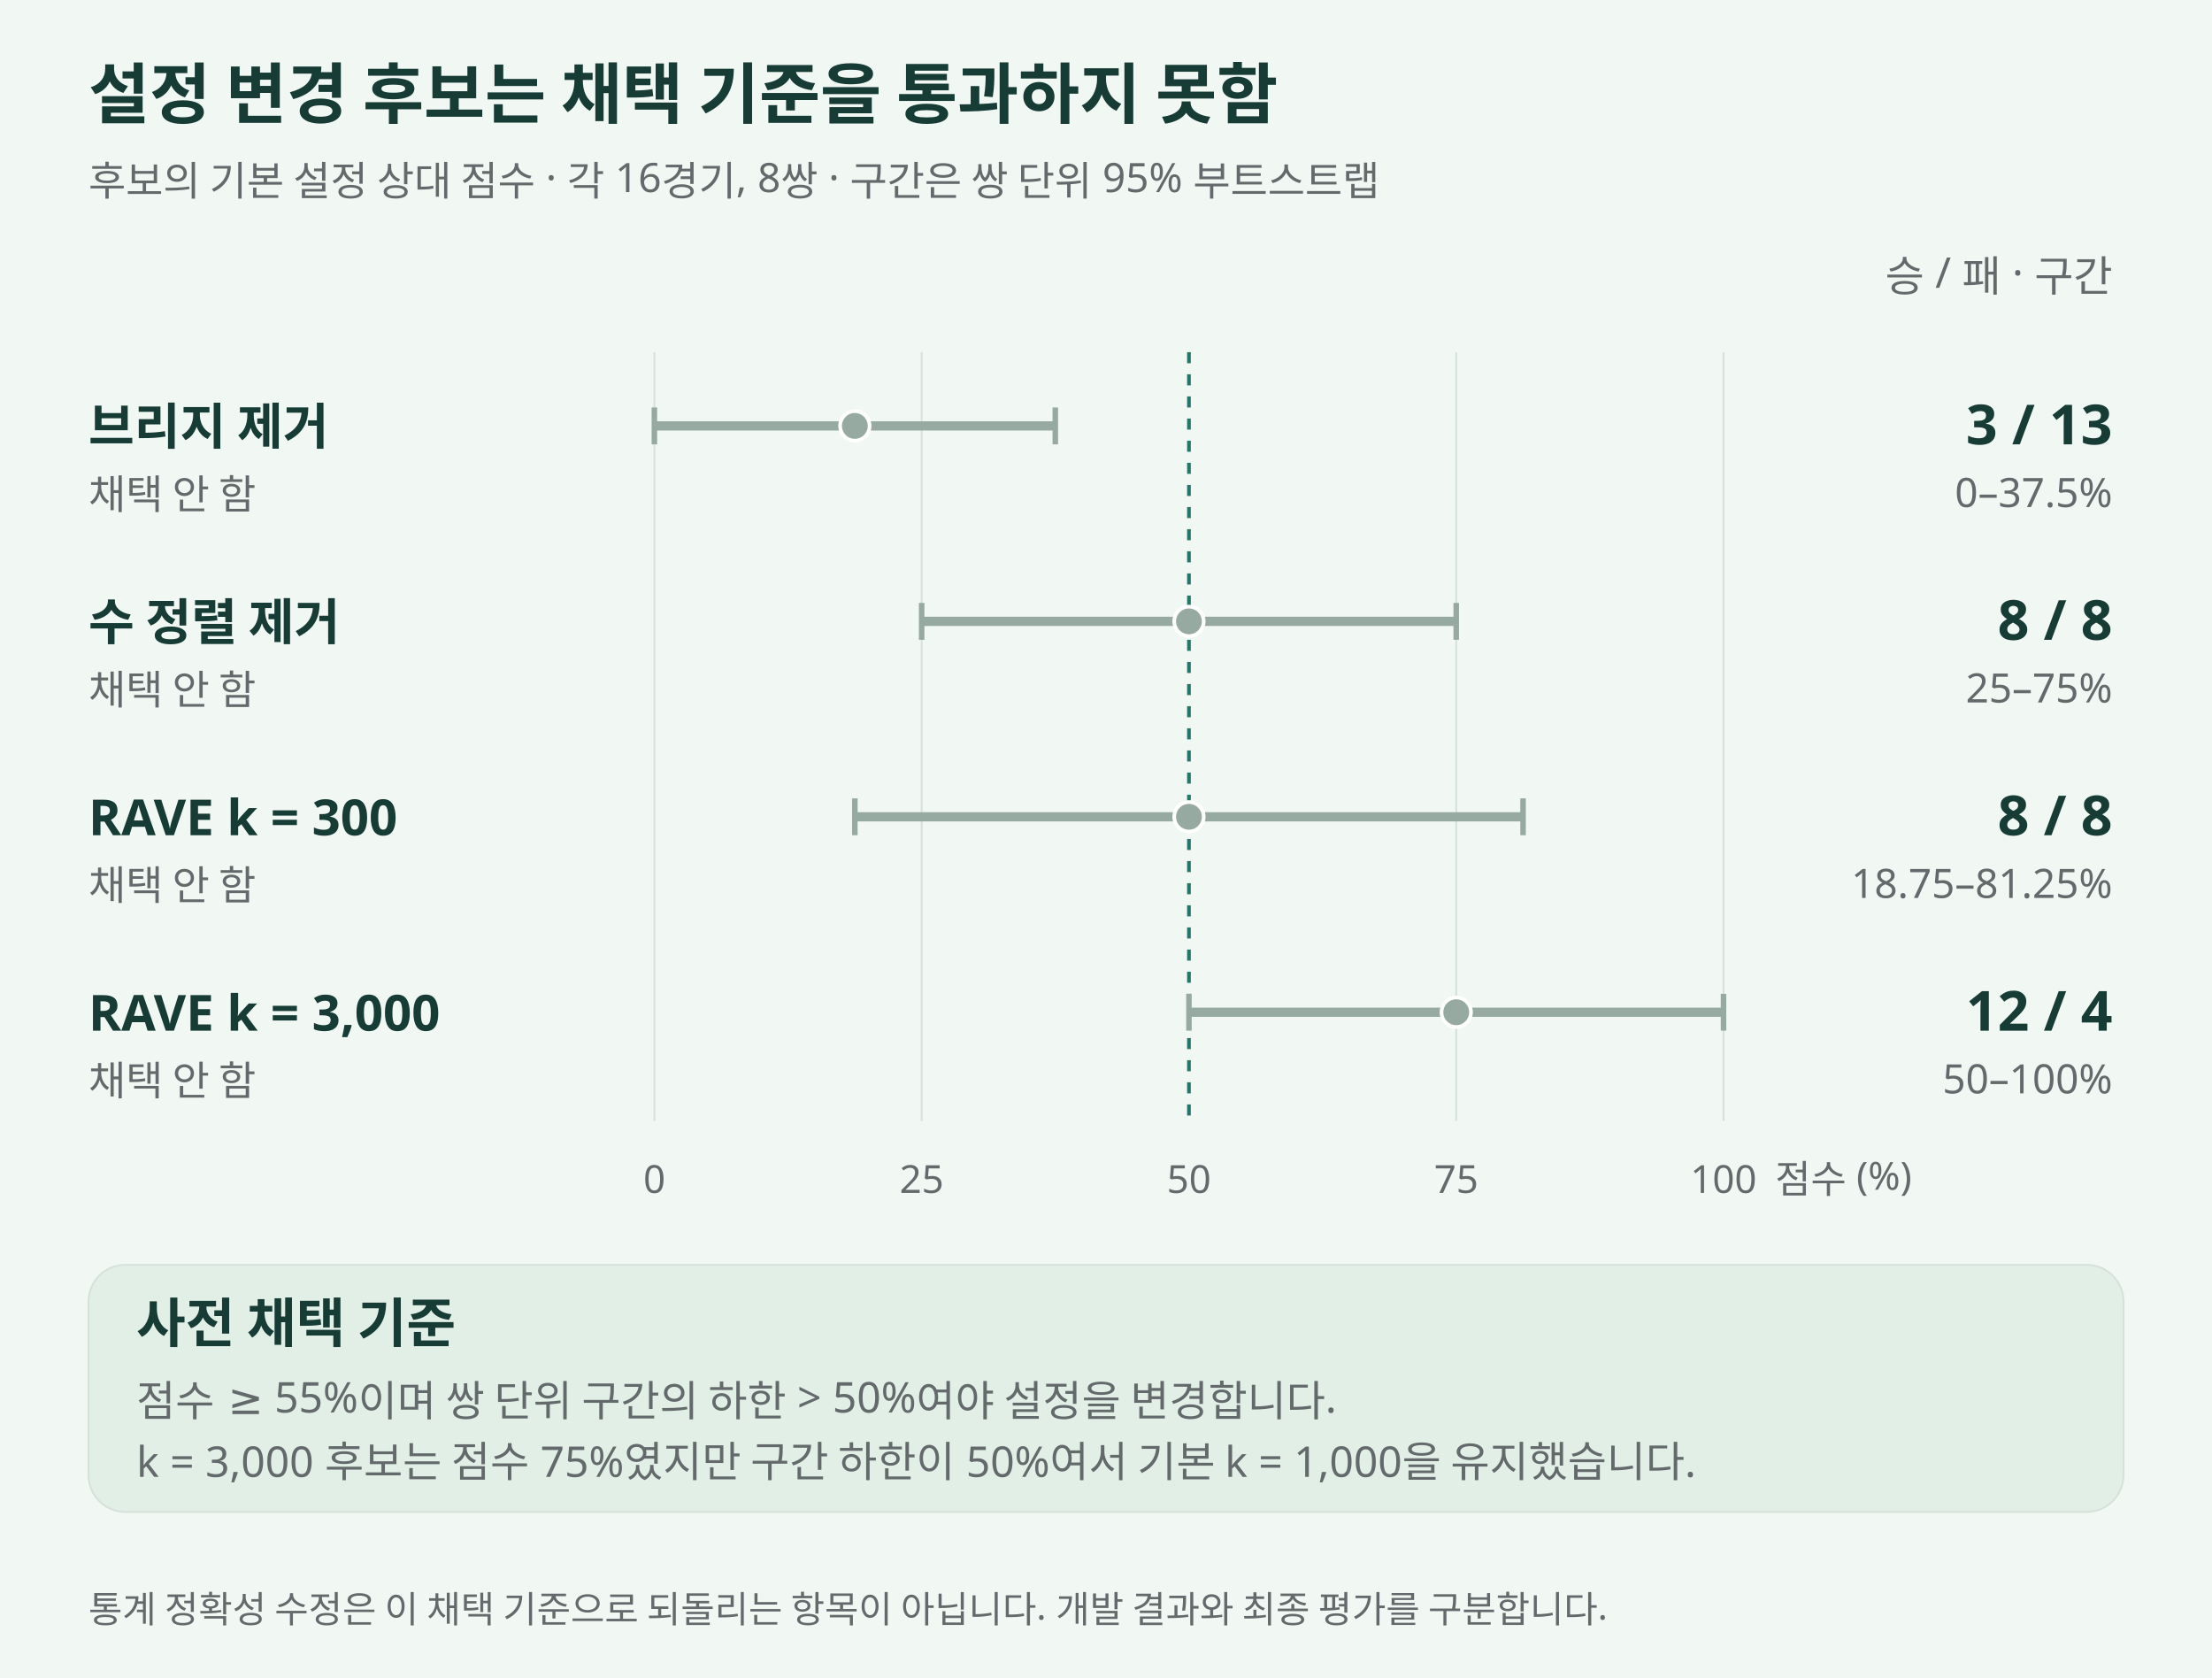
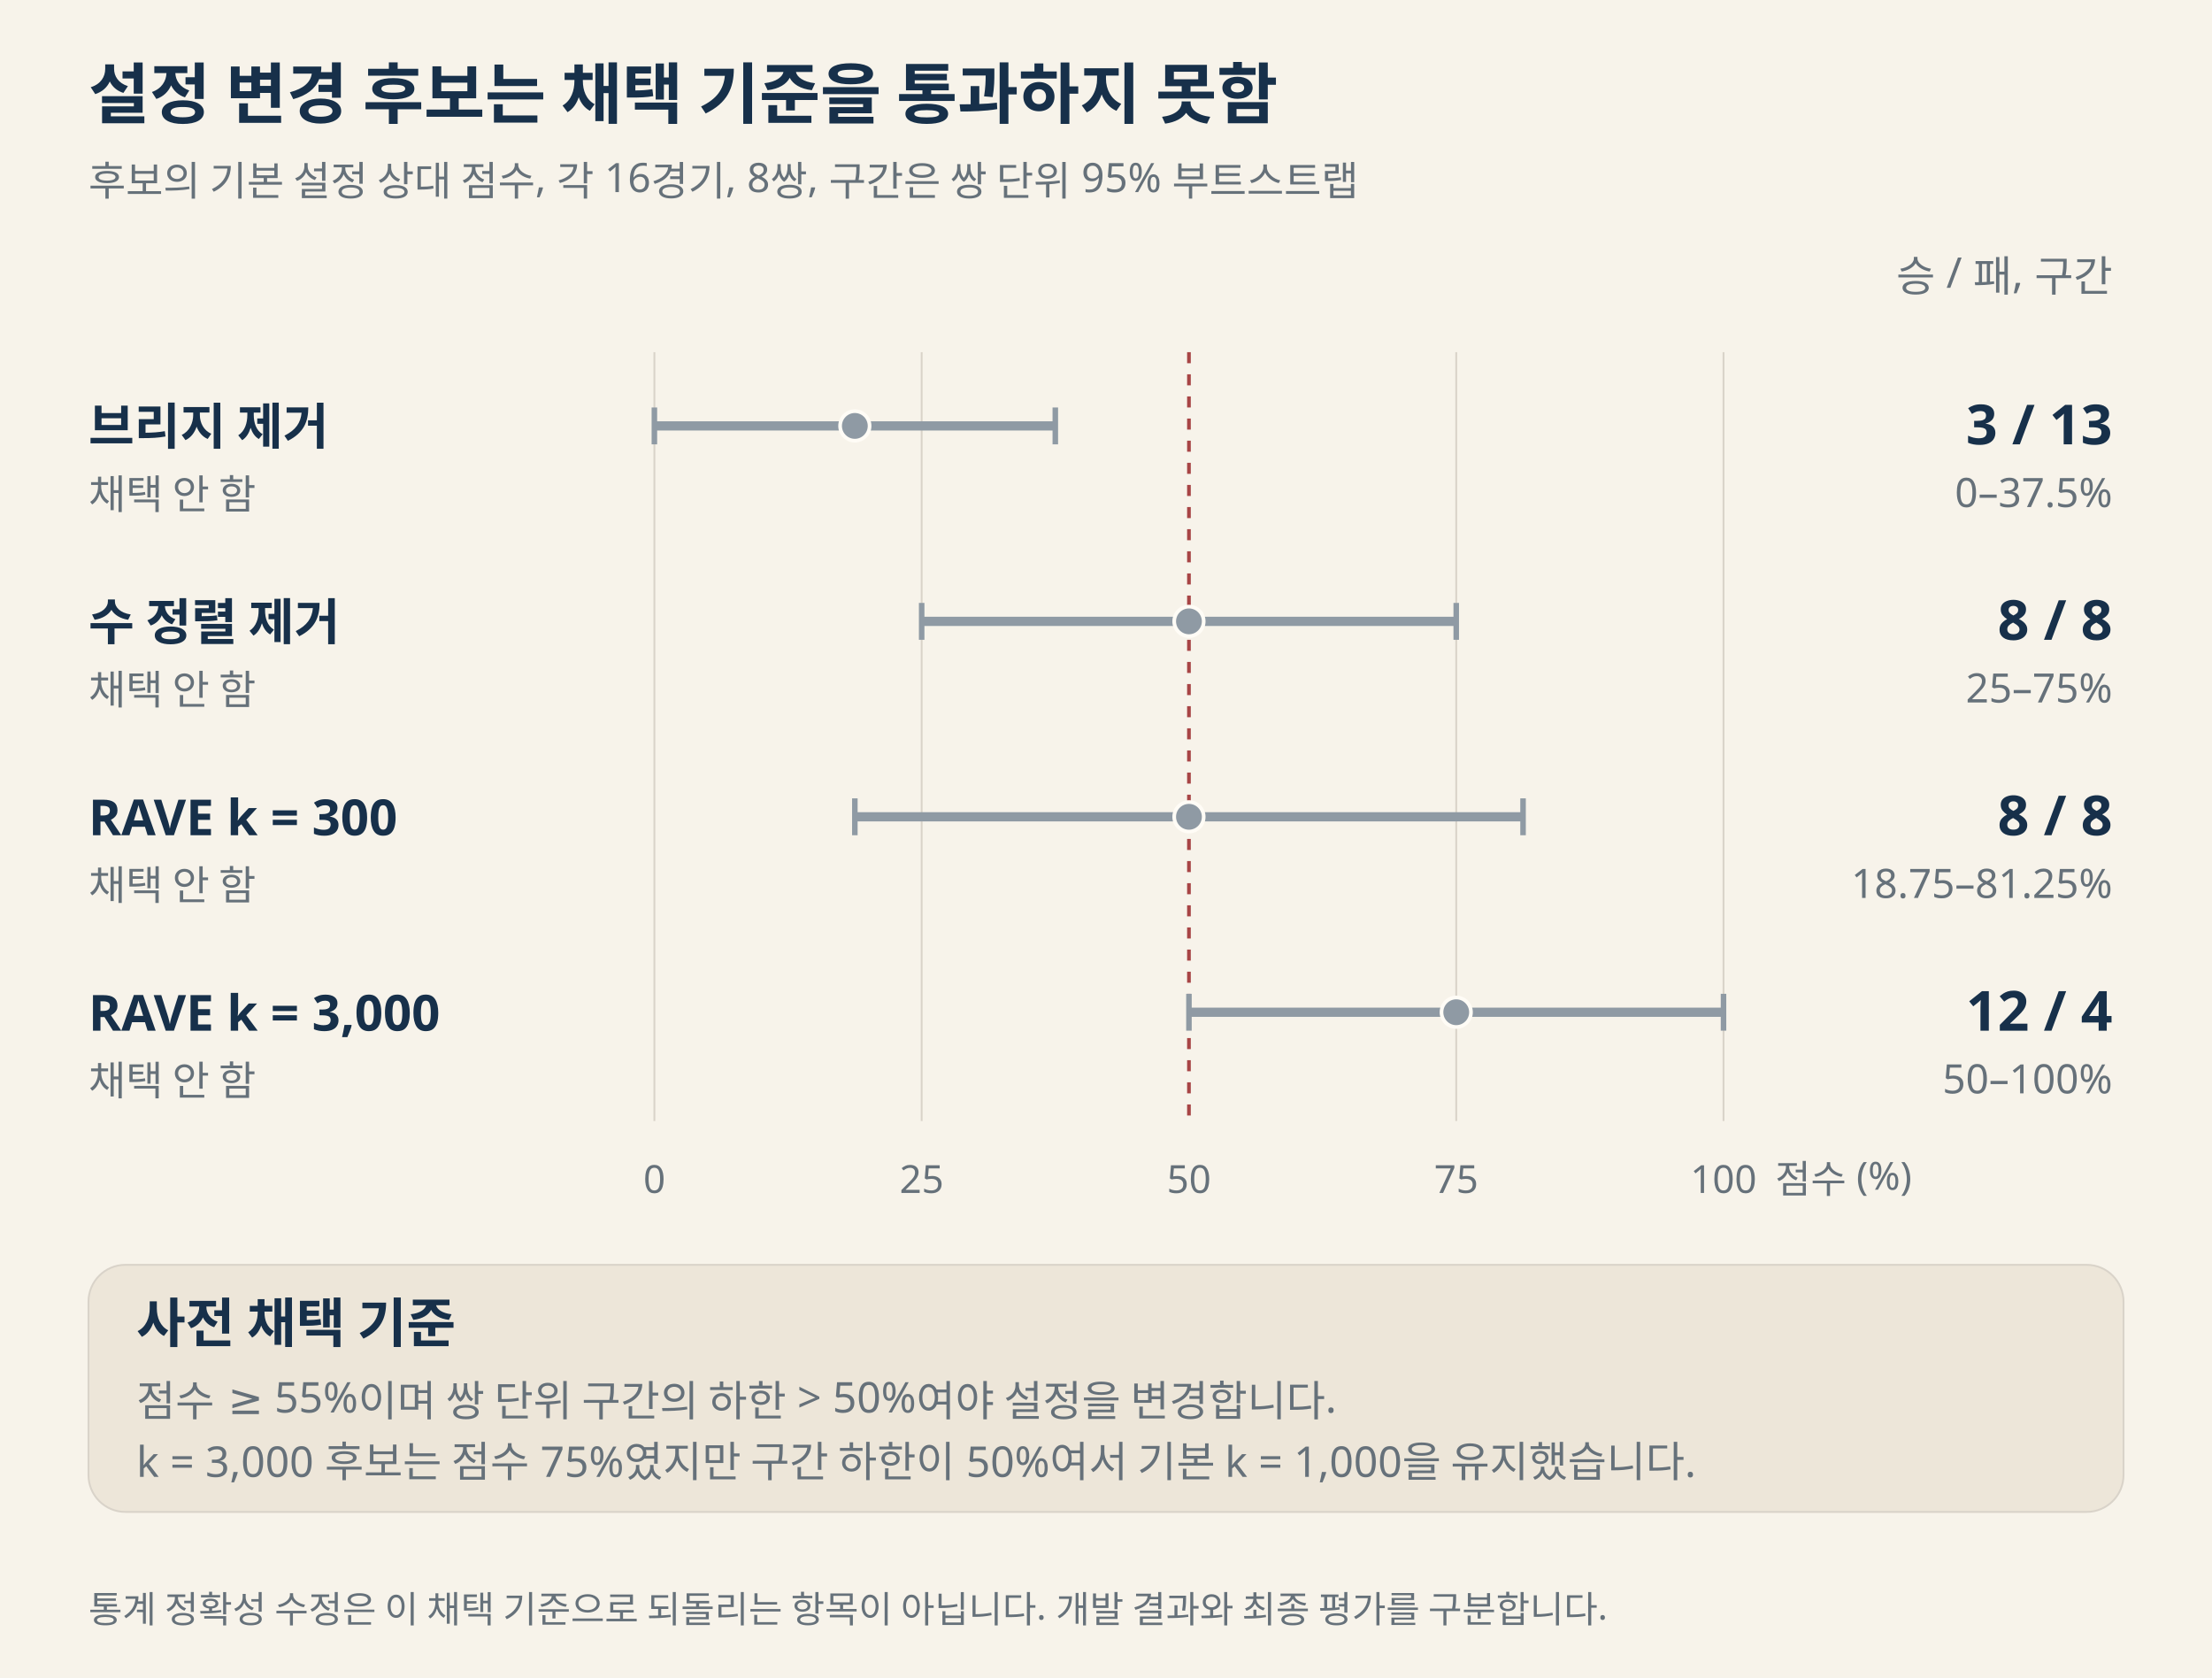
<svg xmlns="http://www.w3.org/2000/svg" width="1200" height="910" viewBox="0 0 1200 910" role="img" aria-labelledby="title desc">
  <style>text{font-family:'Noto Sans KR', 'Malgun Gothic', 'Apple SD Gothic Neo', sans-serif;font-variant-numeric:tabular-nums}</style>
-   <rect x="0" y="0" width="1200" height="910" fill="#F1F7F3" rx="0" stroke-width="1" />
-   <text x="48" y="64" fill="#173B35" font-size="36" font-weight="750" text-anchor="start">설정 변경 후보는 채택 기준을 통과하지 못함</text>
-   <text x="48" y="106" fill="#64696B" font-size="22" font-weight="400" text-anchor="start">후보의 기본 설정 상대 점수 · 각 16경기, 8쌍 · 구간은 쌍 단위 95% 부트스트랩</text>
-   <line x1="355.0" y1="191" x2="355.0" y2="608" stroke="#D6E1DC" stroke-width="1" />
-   <text x="355.0" y="647" fill="#64696B" font-size="21" font-weight="400" text-anchor="middle">0</text>
-   <line x1="500.0" y1="191" x2="500.0" y2="608" stroke="#D6E1DC" stroke-width="1" />
-   <text x="500.0" y="647" fill="#64696B" font-size="21" font-weight="400" text-anchor="middle">25</text>
-   <line x1="645.0" y1="191" x2="645.0" y2="608" stroke="#26766B" stroke-width="2" stroke-dasharray="6 6" />
-   <text x="645.0" y="647" fill="#64696B" font-size="21" font-weight="400" text-anchor="middle">50</text>
-   <line x1="790.0" y1="191" x2="790.0" y2="608" stroke="#D6E1DC" stroke-width="1" />
-   <text x="790.0" y="647" fill="#64696B" font-size="21" font-weight="400" text-anchor="middle">75</text>
-   <line x1="935.0" y1="191" x2="935.0" y2="608" stroke="#D6E1DC" stroke-width="1" />
-   <text x="935.0" y="647" fill="#64696B" font-size="21" font-weight="400" text-anchor="middle">100</text>
-   <text x="1146" y="158" fill="#64696B" font-size="23" font-weight="400" text-anchor="end">승 / 패 · 구간</text>
-   <text x="48" y="241" fill="#173B35" font-size="27" font-weight="700" text-anchor="start">브리지 제거</text>
-   <line x1="355.0" y1="231" x2="572.5" y2="231" stroke="#97AAA2" stroke-width="5" />
-   <line x1="355.0" y1="221" x2="355.0" y2="241" stroke="#97AAA2" stroke-width="3" />
-   <line x1="572.5" y1="221" x2="572.5" y2="241" stroke="#97AAA2" stroke-width="3" />
-   <circle cx="463.75" cy="231" r="8" fill="#97AAA2" stroke="#FFFFFF" stroke-width="2" />
-   <text x="1146" y="241" fill="#173B35" font-size="30" font-weight="750" text-anchor="end">3 / 13</text>
-   <text x="1146" y="275" fill="#64696B" font-size="22" font-weight="400" text-anchor="end">0–37.5%</text>
-   <text x="48" y="276" fill="#64696B" font-size="22" font-weight="400" text-anchor="start">채택 안 함</text>
-   <text x="48" y="347" fill="#173B35" font-size="27" font-weight="700" text-anchor="start">수 정렬 제거</text>
-   <line x1="500.0" y1="337" x2="790.0" y2="337" stroke="#97AAA2" stroke-width="5" />
-   <line x1="500.0" y1="327" x2="500.0" y2="347" stroke="#97AAA2" stroke-width="3" />
-   <line x1="790.0" y1="327" x2="790.0" y2="347" stroke="#97AAA2" stroke-width="3" />
-   <circle cx="645.0" cy="337" r="8" fill="#97AAA2" stroke="#FFFFFF" stroke-width="2" />
-   <text x="1146" y="347" fill="#173B35" font-size="30" font-weight="750" text-anchor="end">8 / 8</text>
-   <text x="1146" y="381" fill="#64696B" font-size="22" font-weight="400" text-anchor="end">25–75%</text>
-   <text x="48" y="382" fill="#64696B" font-size="22" font-weight="400" text-anchor="start">채택 안 함</text>
-   <text x="48" y="453" fill="#173B35" font-size="27" font-weight="700" text-anchor="start">RAVE k = 300</text>
-   <line x1="463.75" y1="443" x2="826.25" y2="443" stroke="#97AAA2" stroke-width="5" />
-   <line x1="463.75" y1="433" x2="463.75" y2="453" stroke="#97AAA2" stroke-width="3" />
-   <line x1="826.25" y1="433" x2="826.25" y2="453" stroke="#97AAA2" stroke-width="3" />
-   <circle cx="645.0" cy="443" r="8" fill="#97AAA2" stroke="#FFFFFF" stroke-width="2" />
-   <text x="1146" y="453" fill="#173B35" font-size="30" font-weight="750" text-anchor="end">8 / 8</text>
-   <text x="1146" y="487" fill="#64696B" font-size="22" font-weight="400" text-anchor="end">18.75–81.25%</text>
-   <text x="48" y="488" fill="#64696B" font-size="22" font-weight="400" text-anchor="start">채택 안 함</text>
-   <text x="48" y="559" fill="#173B35" font-size="27" font-weight="700" text-anchor="start">RAVE k = 3,000</text>
-   <line x1="645.0" y1="549" x2="935.0" y2="549" stroke="#97AAA2" stroke-width="5" />
-   <line x1="645.0" y1="539" x2="645.0" y2="559" stroke="#97AAA2" stroke-width="3" />
-   <line x1="935.0" y1="539" x2="935.0" y2="559" stroke="#97AAA2" stroke-width="3" />
-   <circle cx="790.0" cy="549" r="8" fill="#97AAA2" stroke="#FFFFFF" stroke-width="2" />
-   <text x="1146" y="559" fill="#173B35" font-size="30" font-weight="750" text-anchor="end">12 / 4</text>
-   <text x="1146" y="593" fill="#64696B" font-size="22" font-weight="400" text-anchor="end">50–100%</text>
-   <text x="48" y="594" fill="#64696B" font-size="22" font-weight="400" text-anchor="start">채택 안 함</text>
-   <text x="963" y="647" fill="#64696B" font-size="21" font-weight="400" text-anchor="start">점수 (%)</text>
-   <rect x="48" y="686" width="1104" height="134" fill="#E1EFE7" rx="20" stroke="#D6E1DC" stroke-width="1" />
-   <text x="74" y="728" fill="#173B35" font-size="29" font-weight="750" text-anchor="start">사전 채택 기준</text>
-   <text x="74" y="768" fill="#64696B" font-size="23" font-weight="400" text-anchor="start">점수 ≥ 55%이며 쌍 단위 구간의 하한 &gt; 50%여야 설정을 변경합니다.</text>
-   <text x="74" y="801" fill="#64696B" font-size="23" font-weight="400" text-anchor="start">k = 3,000 후보는 점수 75%였지만 구간 하한이 50%여서 기본 k = 1,000을 유지했습니다.</text>
-   <text x="48" y="880" fill="#64696B" font-size="20" font-weight="400" text-anchor="start">통계 정확성 수정은 이 채택 기준으로 되돌리는 항목이 아닙니다. 개발 결과와 최종 평가를 구분합니다.</text>
+   <rect x="0" y="0" width="1200" height="910" fill="#F7F3EA" rx="0" stroke-width="1" />
+   <text x="48" y="64" fill="#17304A" font-size="36" font-weight="750" text-anchor="start">설정 변경 후보는 채택 기준을 통과하지 못함</text>
+   <text x="48" y="106" fill="#66717A" font-size="22" font-weight="400" text-anchor="start">후보의 기본 설정 상대 점수, 각 16경기, 8쌍, 구간은 쌍 단위 95% 부트스트랩</text>
+   <line x1="355.0" y1="191" x2="355.0" y2="608" stroke="#D9D3C9" stroke-width="1" />
+   <text x="355.0" y="647" fill="#66717A" font-size="21" font-weight="400" text-anchor="middle">0</text>
+   <line x1="500.0" y1="191" x2="500.0" y2="608" stroke="#D9D3C9" stroke-width="1" />
+   <text x="500.0" y="647" fill="#66717A" font-size="21" font-weight="400" text-anchor="middle">25</text>
+   <line x1="645.0" y1="191" x2="645.0" y2="608" stroke="#A74445" stroke-width="2" stroke-dasharray="6 6" />
+   <text x="645.0" y="647" fill="#66717A" font-size="21" font-weight="400" text-anchor="middle">50</text>
+   <line x1="790.0" y1="191" x2="790.0" y2="608" stroke="#D9D3C9" stroke-width="1" />
+   <text x="790.0" y="647" fill="#66717A" font-size="21" font-weight="400" text-anchor="middle">75</text>
+   <line x1="935.0" y1="191" x2="935.0" y2="608" stroke="#D9D3C9" stroke-width="1" />
+   <text x="935.0" y="647" fill="#66717A" font-size="21" font-weight="400" text-anchor="middle">100</text>
+   <text x="1146" y="158" fill="#66717A" font-size="23" font-weight="400" text-anchor="end">승 / 패, 구간</text>
+   <text x="48" y="241" fill="#17304A" font-size="27" font-weight="700" text-anchor="start">브리지 제거</text>
+   <line x1="355.0" y1="231" x2="572.5" y2="231" stroke="#8F9AA4" stroke-width="5" />
+   <line x1="355.0" y1="221" x2="355.0" y2="241" stroke="#8F9AA4" stroke-width="3" />
+   <line x1="572.5" y1="221" x2="572.5" y2="241" stroke="#8F9AA4" stroke-width="3" />
+   <circle cx="463.75" cy="231" r="8" fill="#8F9AA4" stroke="#FFFCF6" stroke-width="2" />
+   <text x="1146" y="241" fill="#17304A" font-size="30" font-weight="750" text-anchor="end">3 / 13</text>
+   <text x="1146" y="275" fill="#66717A" font-size="22" font-weight="400" text-anchor="end">0–37.5%</text>
+   <text x="48" y="276" fill="#66717A" font-size="22" font-weight="400" text-anchor="start">채택 안 함</text>
+   <text x="48" y="347" fill="#17304A" font-size="27" font-weight="700" text-anchor="start">수 정렬 제거</text>
+   <line x1="500.0" y1="337" x2="790.0" y2="337" stroke="#8F9AA4" stroke-width="5" />
+   <line x1="500.0" y1="327" x2="500.0" y2="347" stroke="#8F9AA4" stroke-width="3" />
+   <line x1="790.0" y1="327" x2="790.0" y2="347" stroke="#8F9AA4" stroke-width="3" />
+   <circle cx="645.0" cy="337" r="8" fill="#8F9AA4" stroke="#FFFCF6" stroke-width="2" />
+   <text x="1146" y="347" fill="#17304A" font-size="30" font-weight="750" text-anchor="end">8 / 8</text>
+   <text x="1146" y="381" fill="#66717A" font-size="22" font-weight="400" text-anchor="end">25–75%</text>
+   <text x="48" y="382" fill="#66717A" font-size="22" font-weight="400" text-anchor="start">채택 안 함</text>
+   <text x="48" y="453" fill="#17304A" font-size="27" font-weight="700" text-anchor="start">RAVE k = 300</text>
+   <line x1="463.75" y1="443" x2="826.25" y2="443" stroke="#8F9AA4" stroke-width="5" />
+   <line x1="463.75" y1="433" x2="463.75" y2="453" stroke="#8F9AA4" stroke-width="3" />
+   <line x1="826.25" y1="433" x2="826.25" y2="453" stroke="#8F9AA4" stroke-width="3" />
+   <circle cx="645.0" cy="443" r="8" fill="#8F9AA4" stroke="#FFFCF6" stroke-width="2" />
+   <text x="1146" y="453" fill="#17304A" font-size="30" font-weight="750" text-anchor="end">8 / 8</text>
+   <text x="1146" y="487" fill="#66717A" font-size="22" font-weight="400" text-anchor="end">18.75–81.25%</text>
+   <text x="48" y="488" fill="#66717A" font-size="22" font-weight="400" text-anchor="start">채택 안 함</text>
+   <text x="48" y="559" fill="#17304A" font-size="27" font-weight="700" text-anchor="start">RAVE k = 3,000</text>
+   <line x1="645.0" y1="549" x2="935.0" y2="549" stroke="#8F9AA4" stroke-width="5" />
+   <line x1="645.0" y1="539" x2="645.0" y2="559" stroke="#8F9AA4" stroke-width="3" />
+   <line x1="935.0" y1="539" x2="935.0" y2="559" stroke="#8F9AA4" stroke-width="3" />
+   <circle cx="790.0" cy="549" r="8" fill="#8F9AA4" stroke="#FFFCF6" stroke-width="2" />
+   <text x="1146" y="559" fill="#17304A" font-size="30" font-weight="750" text-anchor="end">12 / 4</text>
+   <text x="1146" y="593" fill="#66717A" font-size="22" font-weight="400" text-anchor="end">50–100%</text>
+   <text x="48" y="594" fill="#66717A" font-size="22" font-weight="400" text-anchor="start">채택 안 함</text>
+   <text x="963" y="647" fill="#66717A" font-size="21" font-weight="400" text-anchor="start">점수 (%)</text>
+   <rect x="48" y="686" width="1104" height="134" fill="#EDE6D9" rx="20" stroke="#D9D3C9" stroke-width="1" />
+   <text x="74" y="728" fill="#17304A" font-size="29" font-weight="750" text-anchor="start">사전 채택 기준</text>
+   <text x="74" y="768" fill="#66717A" font-size="23" font-weight="400" text-anchor="start">점수 ≥ 55%이며 쌍 단위 구간의 하한 &gt; 50%여야 설정을 변경합니다.</text>
+   <text x="74" y="801" fill="#66717A" font-size="23" font-weight="400" text-anchor="start">k = 3,000 후보는 점수 75%였지만 구간 하한이 50%여서 기본 k = 1,000을 유지했습니다.</text>
+   <text x="48" y="880" fill="#66717A" font-size="20" font-weight="400" text-anchor="start">통계 정확성 수정은 이 채택 기준으로 되돌리는 항목이 아닙니다. 개발 결과와 최종 평가를 구분합니다.</text>
</svg>
